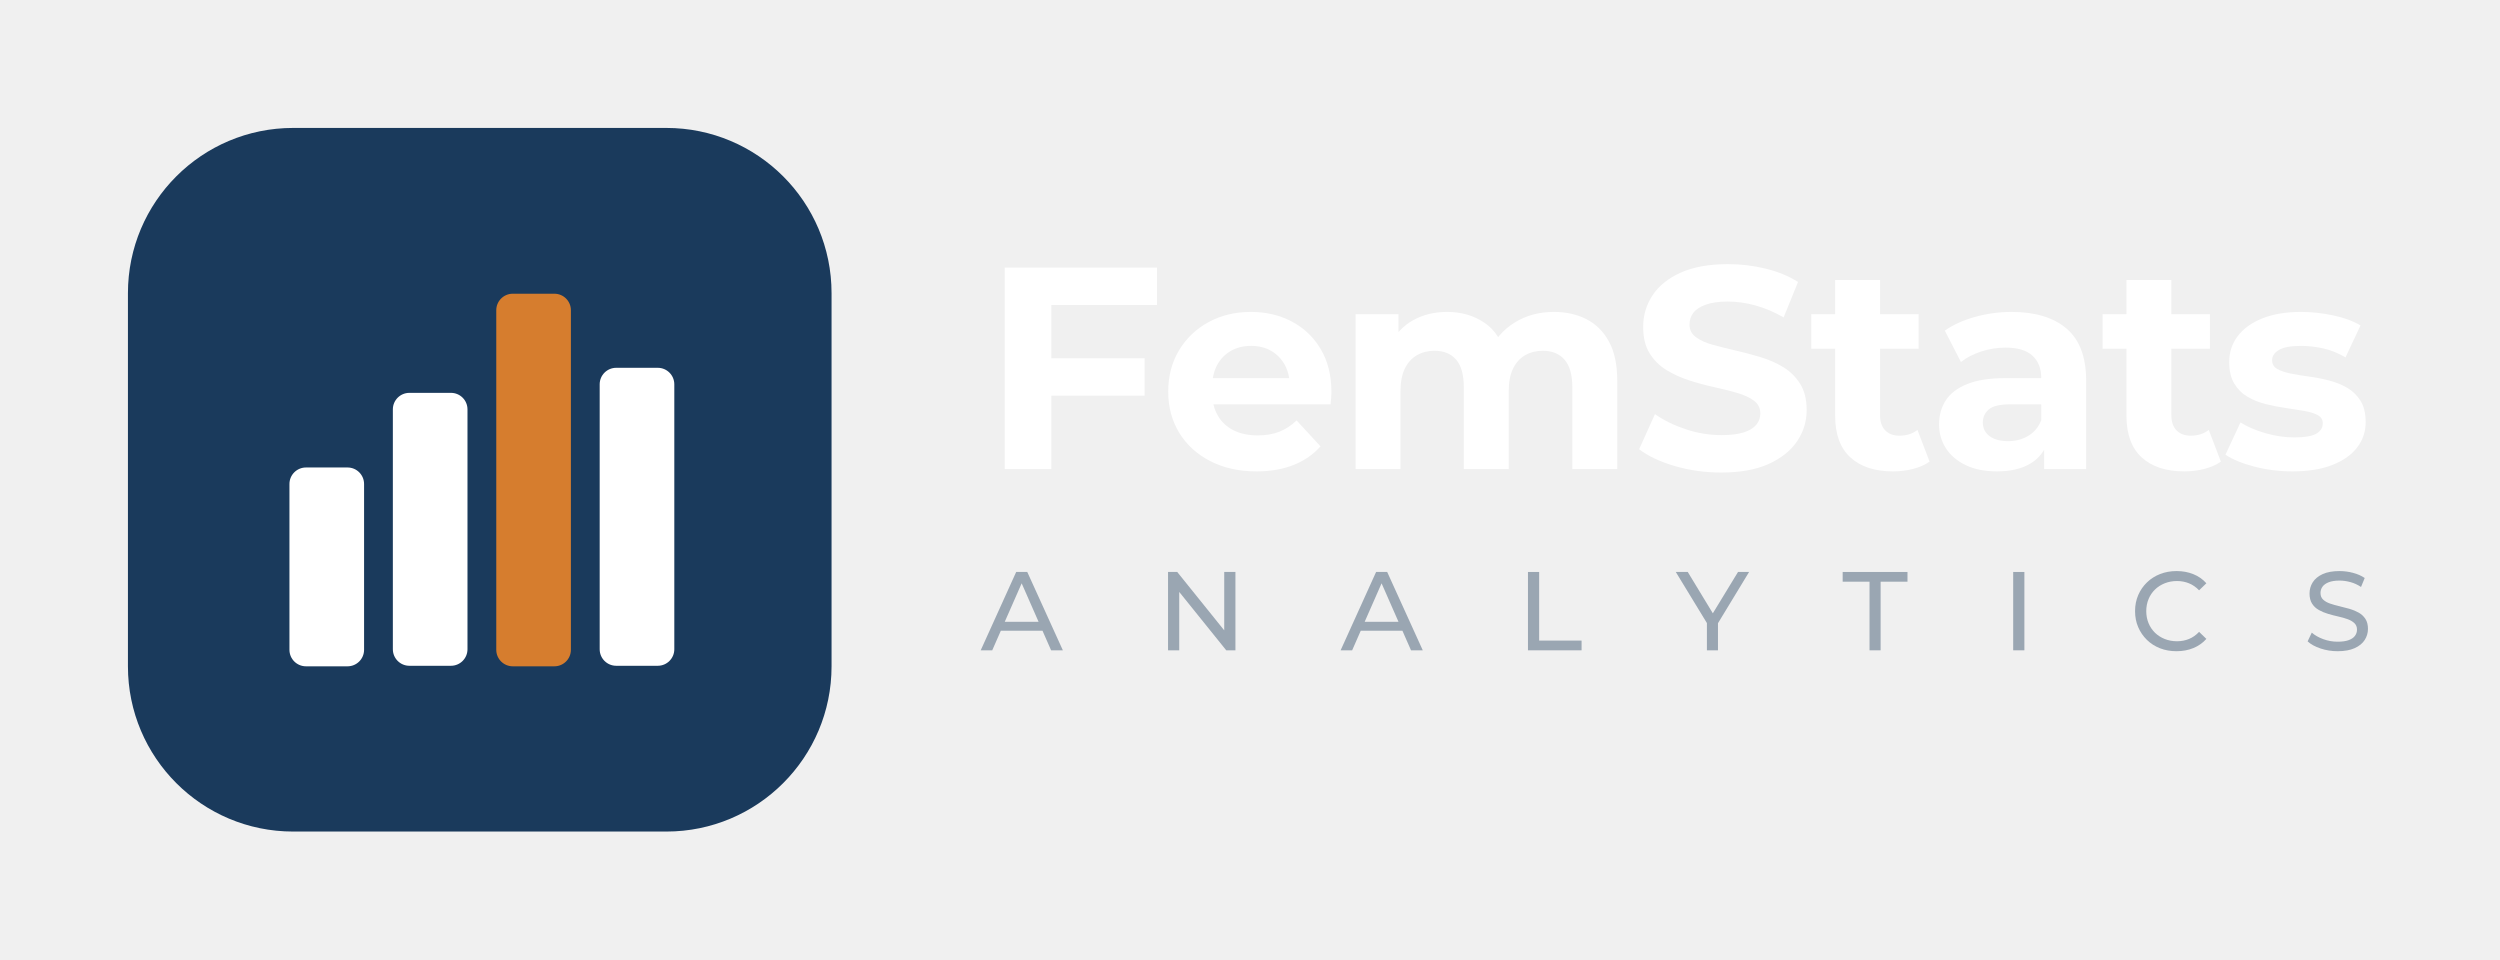
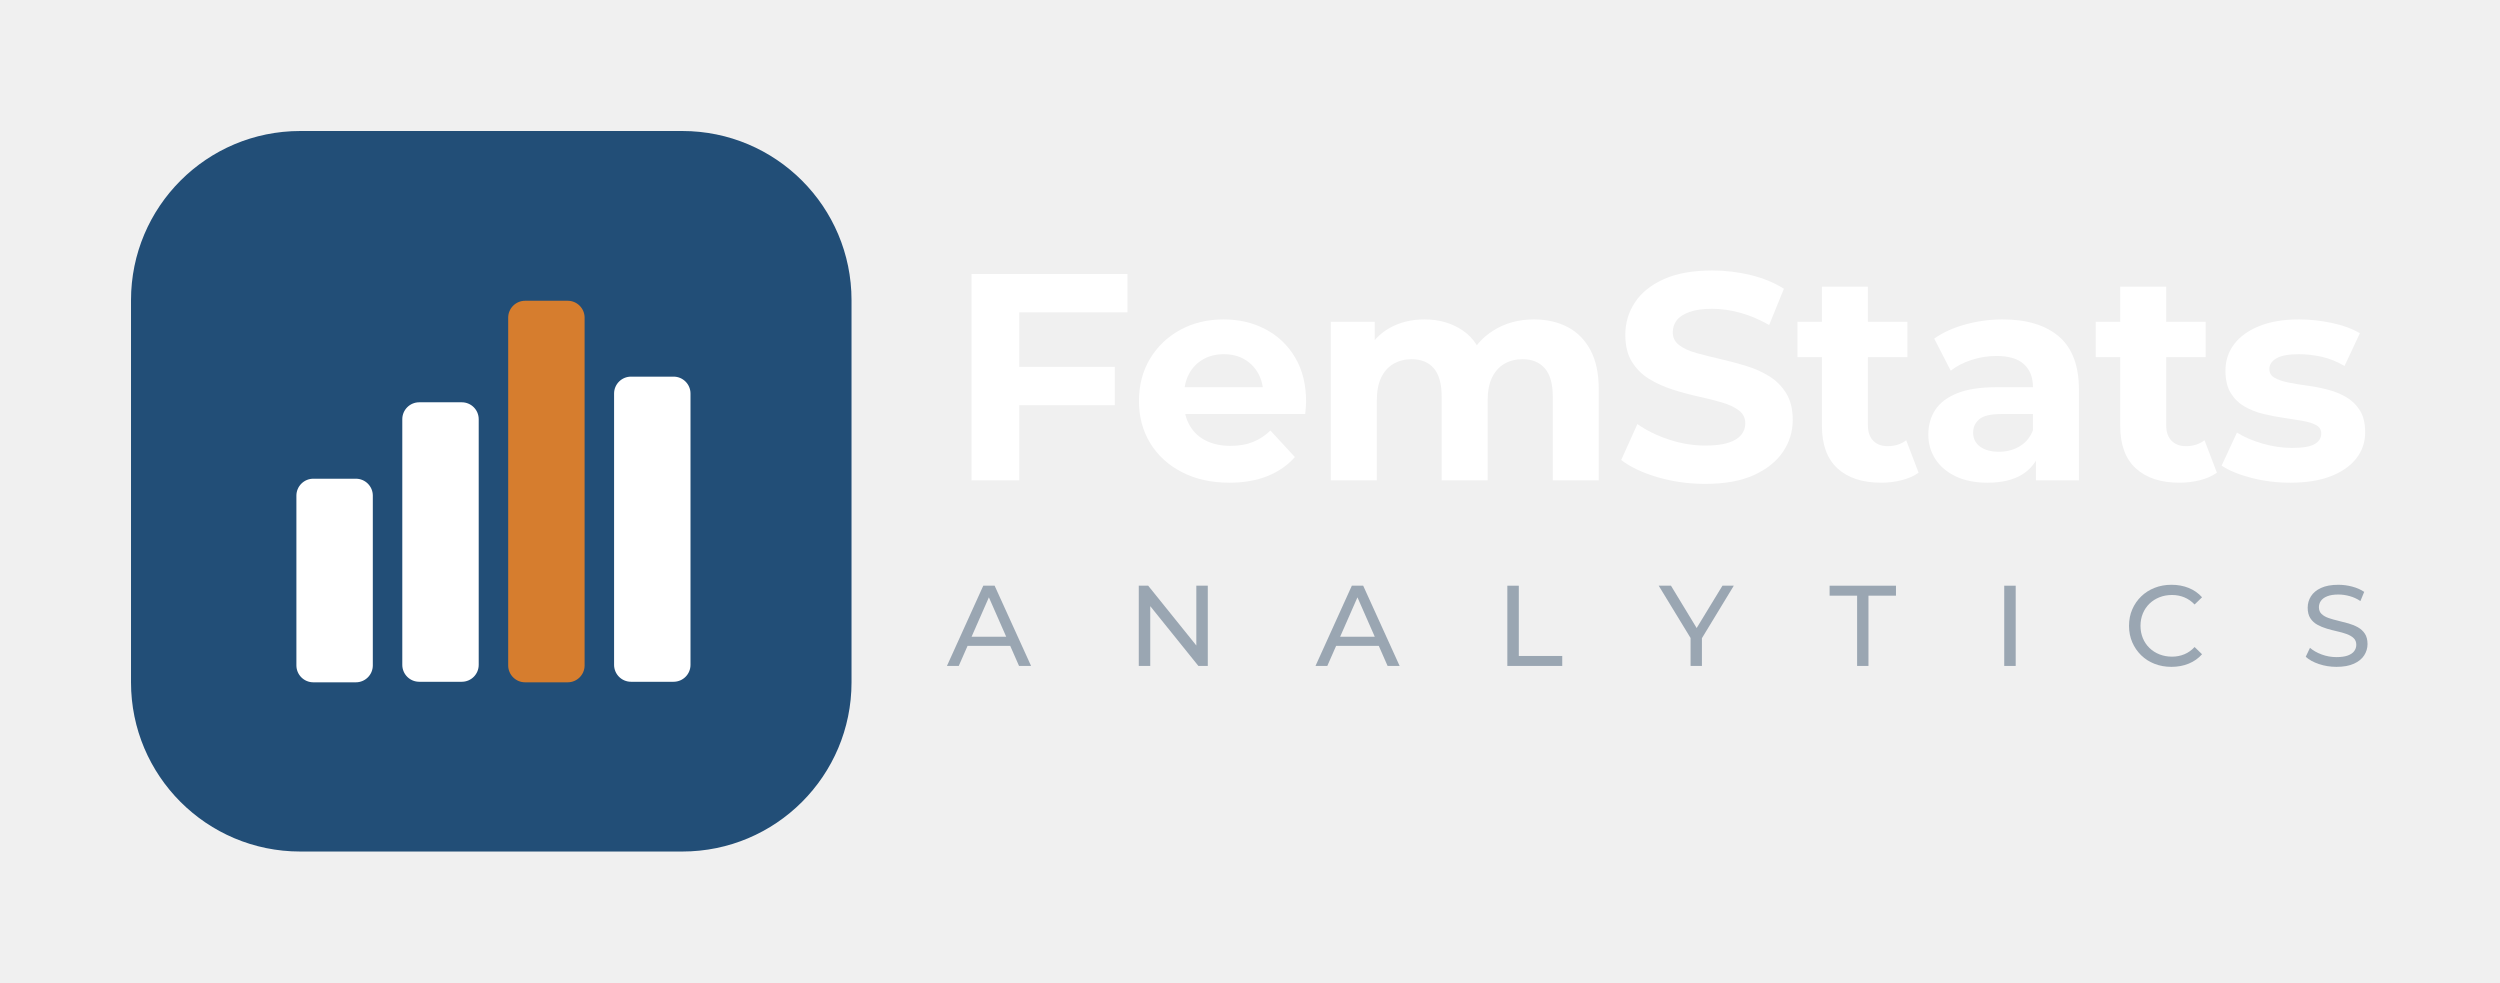
- <svg xmlns="http://www.w3.org/2000/svg" viewBox="0 0 469 180" width="469" height="180">
+ <svg xmlns="http://www.w3.org/2000/svg" viewBox="0 0 458 180" width="458" height="180">
  <g transform="translate(24,24)">
-     <rect x="0" y="0" width="132" height="132" rx="31" fill="#1A3A5C" />
+     <rect x="0" y="0" width="132" height="132" rx="31" fill="#224E77" />
    <rect x="30.3" y="63.7" width="14.0" height="37.3" rx="3.1" fill="#FFFFFF" />
    <rect x="49.7" y="49.7" width="14.0" height="51.2" rx="3.1" fill="#FFFFFF" />
    <rect x="69.1" y="31.1" width="14.0" height="69.9" rx="3.1" fill="#D67D2E" />
    <rect x="88.5" y="45.0" width="14.0" height="55.9" rx="3.1" fill="#FFFFFF" />
  </g>
-   <path d="M83 0V700H612V570H245V0ZM233 255V385H569V255Z" transform="translate(184.00,88.00) scale(0.054,-0.054)" fill="#FFFFFF" />
-   <path d="M339 -8Q247 -8 177.5 28.0Q108 64 70.0 126.5Q32 189 32 269Q32 350 69.5 412.5Q107 475 172.0 510.5Q237 546 319 546Q398 546 461.5 512.5Q525 479 562.0 416.5Q599 354 599 267Q599 258 598.0 246.5Q597 235 596 225H159V316H514L454 289Q454 331 437.0 362.0Q420 393 390.0 410.5Q360 428 320 428Q280 428 249.5 410.5Q219 393 202.0 361.5Q185 330 185 287V263Q185 219 204.5 185.5Q224 152 259.5 134.5Q295 117 343 117Q386 117 418.5 130.0Q451 143 478 169L561 79Q524 37 468.0 14.5Q412 -8 339 -8Z" transform="translate(217.43,88.00) scale(0.054,-0.054)" fill="#FFFFFF" />
-   <path d="M72 0V538H221V391L193 434Q221 489 272.5 517.5Q324 546 390 546Q464 546 519.5 508.5Q575 471 593 394L538 409Q565 472 624.5 509.0Q684 546 761 546Q825 546 874.5 520.5Q924 495 952.5 442.5Q981 390 981 308V0H825V284Q825 349 798.0 380.0Q771 411 722 411Q688 411 661.0 395.5Q634 380 619.0 349.0Q604 318 604 270V0H448V284Q448 349 421.5 380.0Q395 411 346 411Q312 411 285.0 395.5Q258 380 243.0 349.0Q228 318 228 270V0Z" transform="translate(250.42,88.00) scale(0.054,-0.054)" fill="#FFFFFF" />
-   <path d="M313 -12Q229 -12 152.0 10.5Q75 33 28 69L83 191Q128 159 189.5 138.5Q251 118 314 118Q362 118 391.5 127.5Q421 137 435.0 154.0Q449 171 449 193Q449 221 427.0 237.5Q405 254 369.0 264.5Q333 275 289.5 284.5Q246 294 202.5 308.0Q159 322 123.0 344.0Q87 366 64.5 402.0Q42 438 42 494Q42 554 74.5 603.5Q107 653 172.5 682.5Q238 712 337 712Q403 712 467.0 696.5Q531 681 580 650L530 527Q481 555 432.0 568.5Q383 582 336 582Q289 582 259.0 571.0Q229 560 216.0 542.5Q203 525 203 502Q203 475 225.0 458.5Q247 442 283.0 432.0Q319 422 362.5 412.0Q406 402 449.5 389.0Q493 376 529.0 354.0Q565 332 587.5 296.0Q610 260 610 205Q610 146 577.0 97.0Q544 48 478.5 18.0Q413 -12 313 -12Z" transform="translate(305.99,88.00) scale(0.054,-0.054)" fill="#FFFFFF" />
-   <path d="M292 -8Q197 -8 144.0 40.5Q91 89 91 185V657H247V187Q247 153 265.0 134.5Q283 116 314 116Q351 116 377 136L419 26Q395 9 361.5 0.5Q328 -8 292 -8ZM8 418V538H381V418Z" transform="translate(339.36,88.00) scale(0.054,-0.054)" fill="#FFFFFF" />
-   <path d="M402 0V105L392 128V316Q392 366 361.5 394.0Q331 422 268 422Q225 422 183.5 408.5Q142 395 113 372L57 481Q101 512 163.0 529.0Q225 546 289 546Q412 546 480.0 488.0Q548 430 548 307V0ZM238 -8Q175 -8 130.0 13.5Q85 35 61.0 72.0Q37 109 37 155Q37 203 60.5 239.0Q84 275 135.0 295.5Q186 316 268 316H411V225H285Q230 225 209.5 207.0Q189 189 189 162Q189 132 212.5 114.5Q236 97 277 97Q316 97 347.0 115.5Q378 134 392 170L416 98Q399 46 354.0 19.0Q309 -8 238 -8Z" transform="translate(361.77,88.00) scale(0.054,-0.054)" fill="#FFFFFF" />
-   <path d="M292 -8Q197 -8 144.0 40.5Q91 89 91 185V657H247V187Q247 153 265.0 134.5Q283 116 314 116Q351 116 377 136L419 26Q395 9 361.5 0.5Q328 -8 292 -8ZM8 418V538H381V418Z" transform="translate(394.01,88.00) scale(0.054,-0.054)" fill="#FFFFFF" />
-   <path d="M253 -8Q184 -8 120.5 8.5Q57 25 20 50L72 162Q109 139 159.5 124.5Q210 110 259 110Q313 110 335.5 123.0Q358 136 358 159Q358 178 340.5 187.5Q323 197 294.0 202.0Q265 207 230.5 212.0Q196 217 161.0 225.5Q126 234 97.0 251.0Q68 268 50.5 297.0Q33 326 33 372Q33 423 62.5 462.0Q92 501 148.0 523.5Q204 546 282 546Q337 546 394.0 534.0Q451 522 489 499L437 388Q398 411 358.5 419.5Q319 428 282 428Q230 428 206.0 414.0Q182 400 182 378Q182 358 199.5 348.0Q217 338 246.0 332.0Q275 326 309.5 321.5Q344 317 379.0 308.0Q414 299 442.5 282.5Q471 266 489.0 237.5Q507 209 507 163Q507 113 477.0 74.5Q447 36 390.5 14.0Q334 -8 253 -8Z" transform="translate(416.42,88.00) scale(0.054,-0.054)" fill="#FFFFFF" />
-   <path d="M-1 0 316 700H415L733 0H628L345 644H385L102 0ZM134 175 161 255H555L584 175Z" transform="translate(184.00,122.00) scale(0.021,-0.021)" fill="#9aa6b2" />
-   <path d="M105 0V700H187L650 125H607V700H707V0H625L162 575H205V0Z" transform="translate(216.92,122.00) scale(0.021,-0.021)" fill="#9aa6b2" />
-   <path d="M-1 0 316 700H415L733 0H628L345 644H385L102 0ZM134 175 161 255H555L584 175Z" transform="translate(251.52,122.00) scale(0.021,-0.021)" fill="#9aa6b2" />
-   <path d="M105 0V700H205V87H584V0Z" transform="translate(284.44,122.00) scale(0.021,-0.021)" fill="#9aa6b2" />
-   <path d="M274 0V268L297 206L-4 700H103L356 283H298L552 700H651L351 206L373 268V0Z" transform="translate(314.46,122.00) scale(0.021,-0.021)" fill="#9aa6b2" />
-   <path d="M244 0V613H4V700H583V613H343V0Z" transform="translate(345.60,122.00) scale(0.021,-0.021)" fill="#9aa6b2" />
-   <path d="M105 0V700H205V0Z" transform="translate(375.47,122.00) scale(0.021,-0.021)" fill="#9aa6b2" />
-   <path d="M418 -8Q338 -8 270.5 18.5Q203 45 153.5 93.5Q104 142 76.0 207.0Q48 272 48 350Q48 428 76.0 493.0Q104 558 154.0 606.5Q204 655 271.5 681.5Q339 708 419 708Q500 708 568.5 680.5Q637 653 685 599L620 536Q580 578 530.0 598.5Q480 619 423 619Q364 619 313.5 599.0Q263 579 226.0 543.0Q189 507 168.5 457.5Q148 408 148 350Q148 292 168.5 242.5Q189 193 226.0 157.0Q263 121 313.5 101.0Q364 81 423 81Q480 81 530.0 101.5Q580 122 620 165L685 102Q637 48 568.5 20.0Q500 -8 418 -8Z" transform="translate(399.53,122.00) scale(0.021,-0.021)" fill="#9aa6b2" />
-   <path d="M309 -8Q229 -8 156.0 16.5Q83 41 41 80L78 158Q118 123 180.0 100.0Q242 77 309 77Q370 77 408.0 91.0Q446 105 464.0 129.5Q482 154 482 185Q482 221 458.5 243.0Q435 265 397.5 278.5Q360 292 315.0 302.0Q270 312 224.5 325.5Q179 339 141.5 360.0Q104 381 81.0 416.5Q58 452 58 508Q58 562 86.5 607.5Q115 653 174.5 680.5Q234 708 326 708Q387 708 447.0 692.0Q507 676 551 646L518 566Q473 596 423.0 609.5Q373 623 326 623Q267 623 229.0 608.0Q191 593 173.5 568.0Q156 543 156 512Q156 475 179.5 453.0Q203 431 240.5 418.0Q278 405 323.0 394.5Q368 384 413.5 371.0Q459 358 496.5 337.0Q534 316 557.0 281.0Q580 246 580 191Q580 138 551.0 92.5Q522 47 461.5 19.5Q401 -8 309 -8Z" transform="translate(432.05,122.00) scale(0.021,-0.021)" fill="#9aa6b2" />
+   <path d="M83 0V700H612V570H245V0ZM233 255V385H569V255Z" transform="translate(173.50,88.00) scale(0.054,-0.054)" fill="#FFFFFF" />
+   <path d="M339 -8Q247 -8 177.5 28.0Q108 64 70.0 126.5Q32 189 32 269Q32 350 69.5 412.5Q107 475 172.0 510.5Q237 546 319 546Q398 546 461.5 512.5Q525 479 562.0 416.5Q599 354 599 267Q599 258 598.0 246.5Q597 235 596 225H159V316H514L454 289Q454 331 437.0 362.0Q420 393 390.0 410.5Q360 428 320 428Q280 428 249.5 410.5Q219 393 202.0 361.5Q185 330 185 287V263Q185 219 204.5 185.5Q224 152 259.5 134.5Q295 117 343 117Q386 117 418.5 130.0Q451 143 478 169L561 79Q524 37 468.0 14.5Q412 -8 339 -8Z" transform="translate(206.93,88.00) scale(0.054,-0.054)" fill="#FFFFFF" />
+   <path d="M72 0V538H221V391L193 434Q221 489 272.5 517.5Q324 546 390 546Q464 546 519.5 508.5Q575 471 593 394L538 409Q565 472 624.5 509.0Q684 546 761 546Q825 546 874.5 520.5Q924 495 952.5 442.5Q981 390 981 308V0H825V284Q825 349 798.0 380.0Q771 411 722 411Q688 411 661.0 395.5Q634 380 619.0 349.0Q604 318 604 270V0H448V284Q448 349 421.5 380.0Q395 411 346 411Q312 411 285.0 395.5Q258 380 243.0 349.0Q228 318 228 270V0Z" transform="translate(239.92,88.00) scale(0.054,-0.054)" fill="#FFFFFF" />
+   <path d="M313 -12Q229 -12 152.0 10.5Q75 33 28 69L83 191Q128 159 189.5 138.5Q251 118 314 118Q362 118 391.5 127.5Q421 137 435.0 154.0Q449 171 449 193Q449 221 427.0 237.5Q405 254 369.0 264.5Q333 275 289.5 284.5Q246 294 202.5 308.0Q159 322 123.0 344.0Q87 366 64.5 402.0Q42 438 42 494Q42 554 74.5 603.5Q107 653 172.5 682.5Q238 712 337 712Q403 712 467.0 696.5Q531 681 580 650L530 527Q481 555 432.0 568.5Q383 582 336 582Q289 582 259.0 571.0Q229 560 216.0 542.5Q203 525 203 502Q203 475 225.0 458.5Q247 442 283.0 432.0Q319 422 362.5 412.0Q406 402 449.5 389.0Q493 376 529.0 354.0Q565 332 587.5 296.0Q610 260 610 205Q610 146 577.0 97.0Q544 48 478.5 18.0Q413 -12 313 -12Z" transform="translate(295.49,88.00) scale(0.054,-0.054)" fill="#FFFFFF" />
+   <path d="M292 -8Q197 -8 144.0 40.5Q91 89 91 185V657H247V187Q247 153 265.0 134.5Q283 116 314 116Q351 116 377 136L419 26Q395 9 361.5 0.5Q328 -8 292 -8ZM8 418V538H381V418Z" transform="translate(328.86,88.00) scale(0.054,-0.054)" fill="#FFFFFF" />
+   <path d="M402 0V105L392 128V316Q392 366 361.5 394.0Q331 422 268 422Q225 422 183.5 408.5Q142 395 113 372L57 481Q101 512 163.0 529.0Q225 546 289 546Q412 546 480.0 488.0Q548 430 548 307V0ZM238 -8Q175 -8 130.0 13.5Q85 35 61.0 72.0Q37 109 37 155Q37 203 60.5 239.0Q84 275 135.0 295.5Q186 316 268 316H411V225H285Q230 225 209.5 207.0Q189 189 189 162Q189 132 212.5 114.5Q236 97 277 97Q316 97 347.0 115.5Q378 134 392 170L416 98Q399 46 354.0 19.0Q309 -8 238 -8Z" transform="translate(351.27,88.00) scale(0.054,-0.054)" fill="#FFFFFF" />
+   <path d="M292 -8Q197 -8 144.0 40.5Q91 89 91 185V657H247V187Q247 153 265.0 134.5Q283 116 314 116Q351 116 377 136L419 26Q395 9 361.5 0.5Q328 -8 292 -8ZM8 418V538H381V418Z" transform="translate(383.51,88.00) scale(0.054,-0.054)" fill="#FFFFFF" />
+   <path d="M253 -8Q184 -8 120.5 8.5Q57 25 20 50L72 162Q109 139 159.5 124.5Q210 110 259 110Q313 110 335.5 123.0Q358 136 358 159Q358 178 340.5 187.5Q323 197 294.0 202.0Q265 207 230.5 212.0Q196 217 161.0 225.5Q126 234 97.0 251.0Q68 268 50.5 297.0Q33 326 33 372Q33 423 62.5 462.0Q92 501 148.0 523.5Q204 546 282 546Q337 546 394.0 534.0Q451 522 489 499L437 388Q398 411 358.5 419.5Q319 428 282 428Q230 428 206.0 414.0Q182 400 182 378Q182 358 199.5 348.0Q217 338 246.0 332.0Q275 326 309.5 321.5Q344 317 379.0 308.0Q414 299 442.5 282.5Q471 266 489.0 237.5Q507 209 507 163Q507 113 477.0 74.5Q447 36 390.5 14.0Q334 -8 253 -8Z" transform="translate(405.92,88.00) scale(0.054,-0.054)" fill="#FFFFFF" />
+   <path d="M-1 0 316 700H415L733 0H628L345 644H385L102 0ZM134 175 161 255H555L584 175Z" transform="translate(173.50,122.00) scale(0.021,-0.021)" fill="#9aa6b2" />
+   <path d="M105 0V700H187L650 125H607V700H707V0H625L162 575H205V0Z" transform="translate(206.42,122.00) scale(0.021,-0.021)" fill="#9aa6b2" />
+   <path d="M-1 0 316 700H415L733 0H628L345 644H385L102 0ZM134 175 161 255H555L584 175Z" transform="translate(241.02,122.00) scale(0.021,-0.021)" fill="#9aa6b2" />
+   <path d="M105 0V700H205V87H584V0Z" transform="translate(273.94,122.00) scale(0.021,-0.021)" fill="#9aa6b2" />
+   <path d="M274 0V268L297 206L-4 700H103L356 283H298L552 700H651L351 206L373 268V0Z" transform="translate(303.96,122.00) scale(0.021,-0.021)" fill="#9aa6b2" />
+   <path d="M244 0V613H4V700H583V613H343V0Z" transform="translate(335.10,122.00) scale(0.021,-0.021)" fill="#9aa6b2" />
+   <path d="M105 0V700H205V0Z" transform="translate(364.97,122.00) scale(0.021,-0.021)" fill="#9aa6b2" />
+   <path d="M418 -8Q338 -8 270.5 18.5Q203 45 153.5 93.5Q104 142 76.0 207.0Q48 272 48 350Q48 428 76.0 493.0Q104 558 154.0 606.5Q204 655 271.5 681.5Q339 708 419 708Q500 708 568.5 680.5Q637 653 685 599L620 536Q580 578 530.0 598.5Q480 619 423 619Q364 619 313.5 599.0Q263 579 226.0 543.0Q189 507 168.5 457.5Q148 408 148 350Q148 292 168.5 242.5Q189 193 226.0 157.0Q263 121 313.5 101.0Q364 81 423 81Q480 81 530.0 101.5Q580 122 620 165L685 102Q637 48 568.5 20.0Q500 -8 418 -8Z" transform="translate(389.03,122.00) scale(0.021,-0.021)" fill="#9aa6b2" />
+   <path d="M309 -8Q229 -8 156.0 16.5Q83 41 41 80L78 158Q118 123 180.0 100.0Q242 77 309 77Q370 77 408.0 91.0Q446 105 464.0 129.5Q482 154 482 185Q482 221 458.5 243.0Q435 265 397.5 278.5Q360 292 315.0 302.0Q270 312 224.5 325.5Q179 339 141.5 360.0Q104 381 81.0 416.5Q58 452 58 508Q58 562 86.5 607.5Q115 653 174.5 680.5Q234 708 326 708Q387 708 447.0 692.0Q507 676 551 646L518 566Q473 596 423.0 609.5Q373 623 326 623Q267 623 229.0 608.0Q191 593 173.5 568.0Q156 543 156 512Q156 475 179.5 453.0Q203 431 240.5 418.0Q278 405 323.0 394.5Q368 384 413.5 371.0Q459 358 496.5 337.0Q534 316 557.0 281.0Q580 246 580 191Q580 138 551.0 92.5Q522 47 461.5 19.5Q401 -8 309 -8Z" transform="translate(421.55,122.00) scale(0.021,-0.021)" fill="#9aa6b2" />
</svg>
